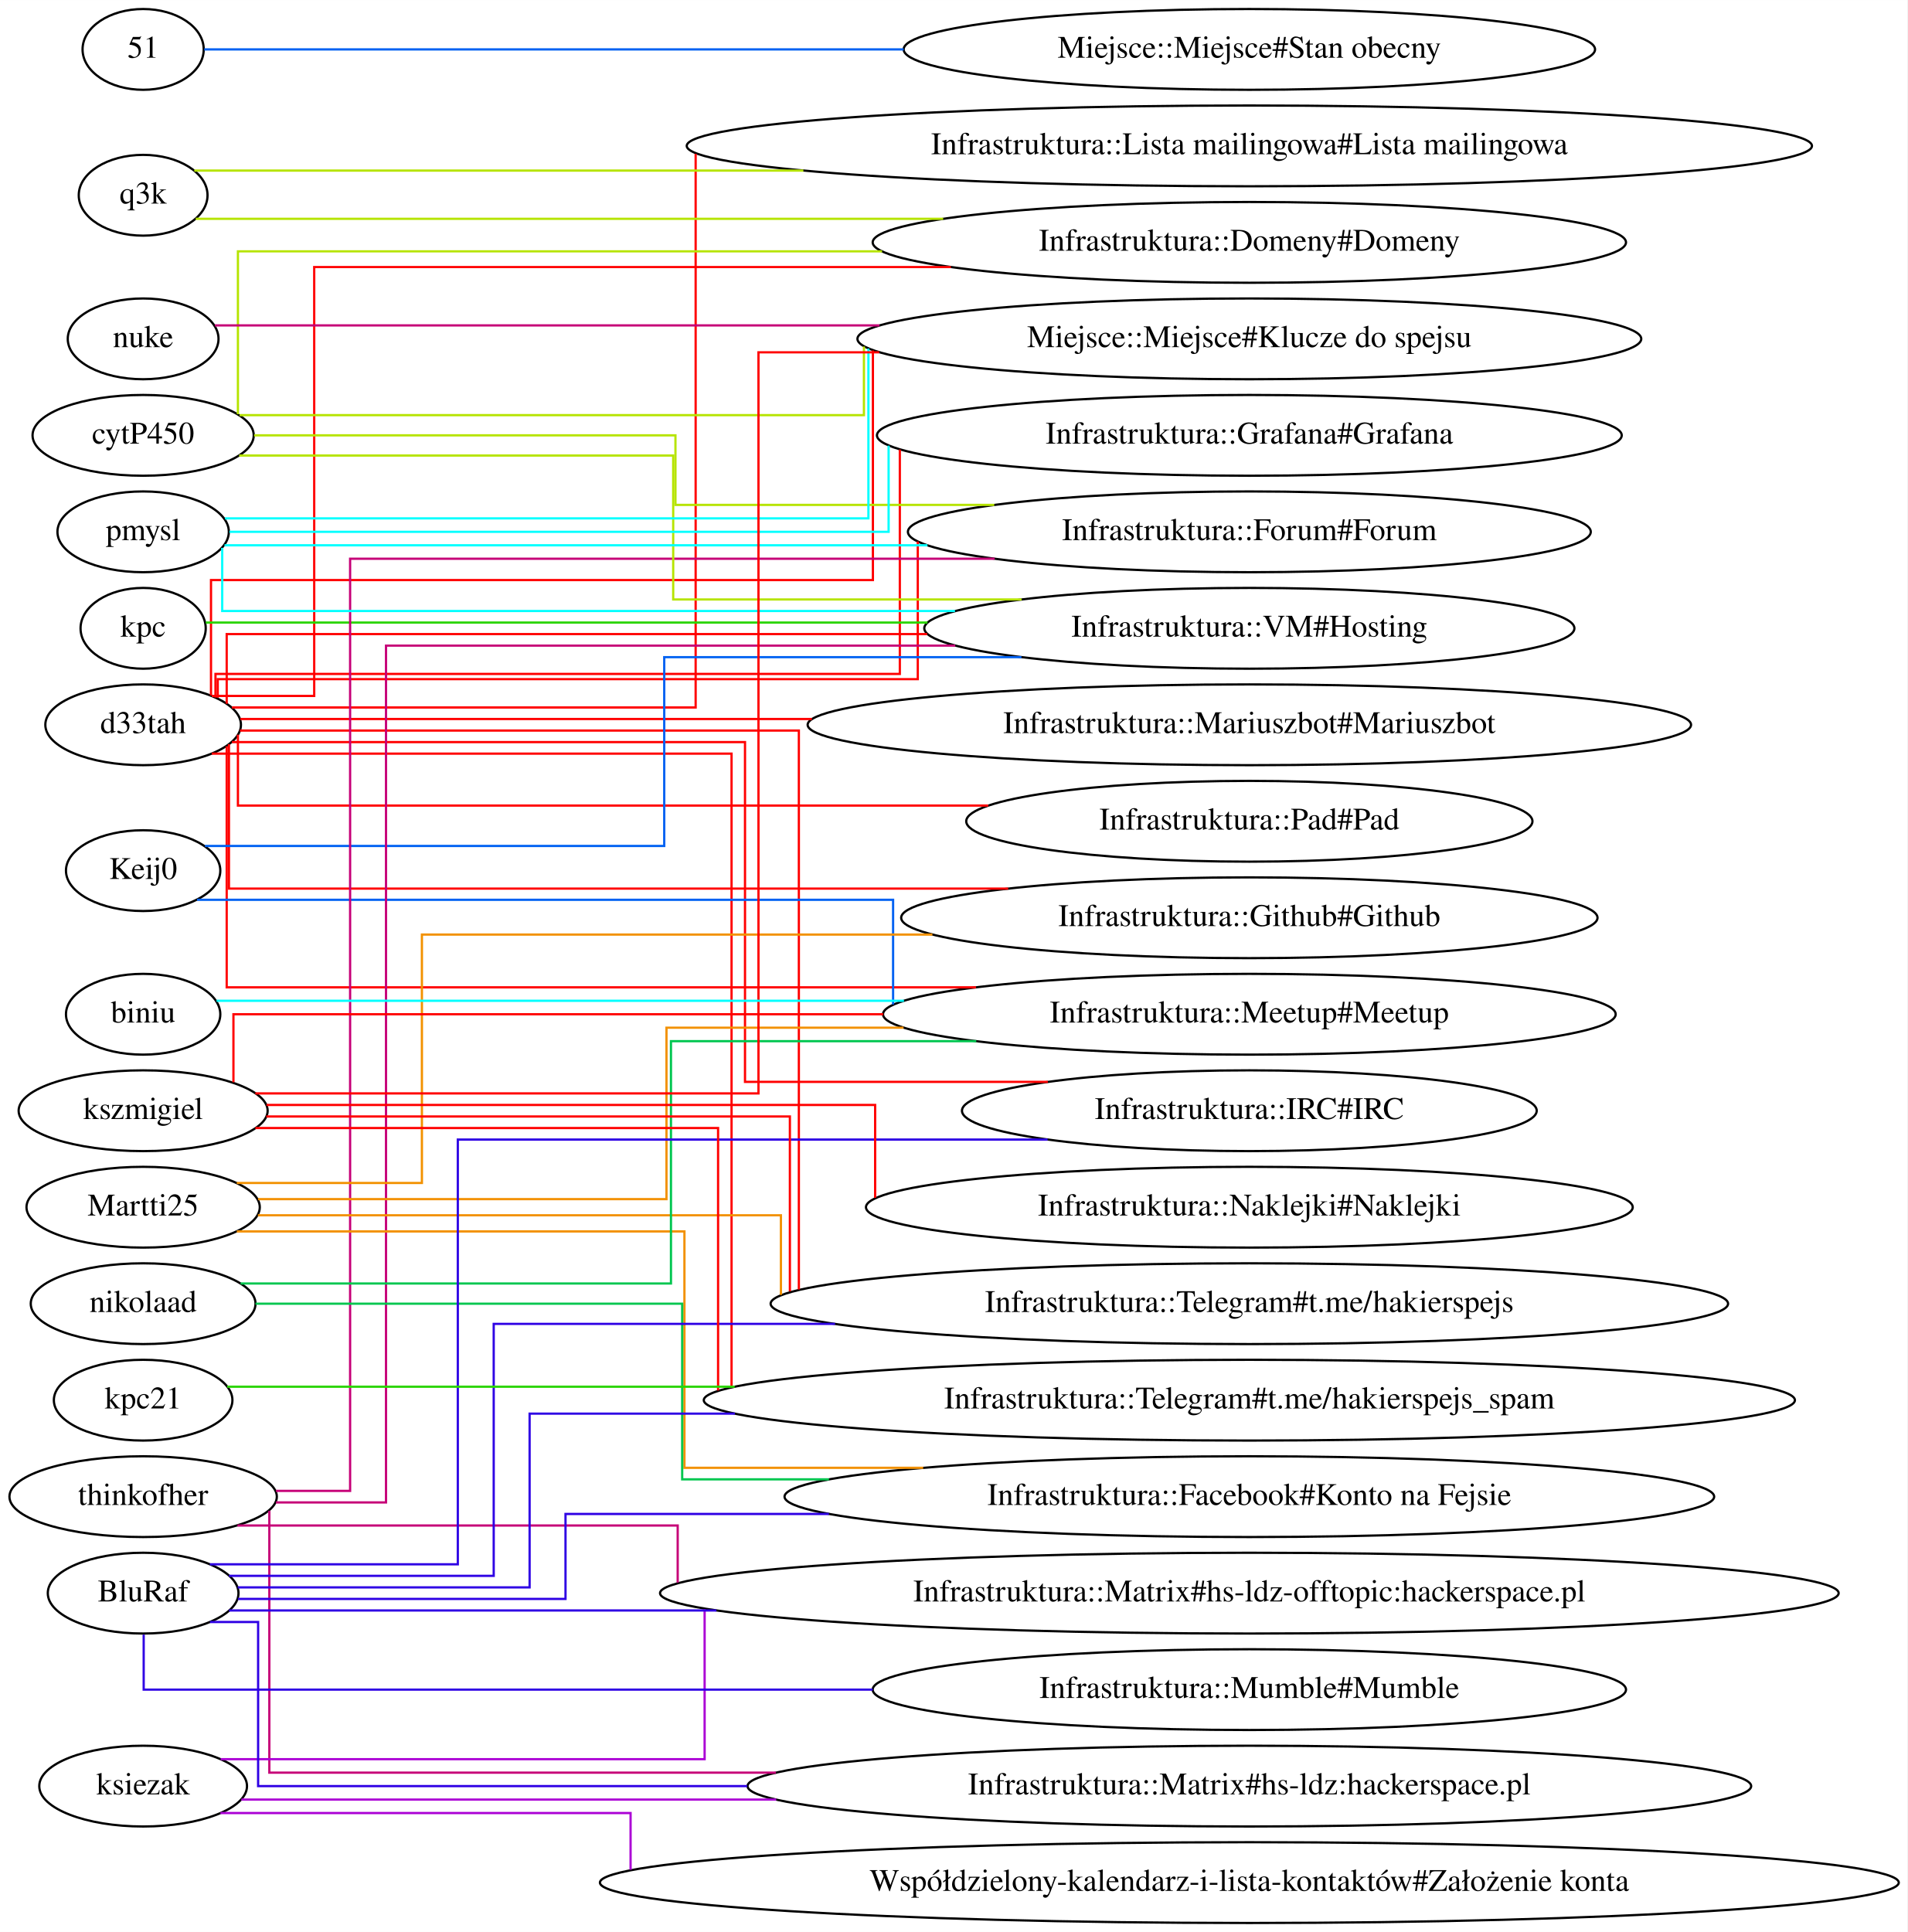
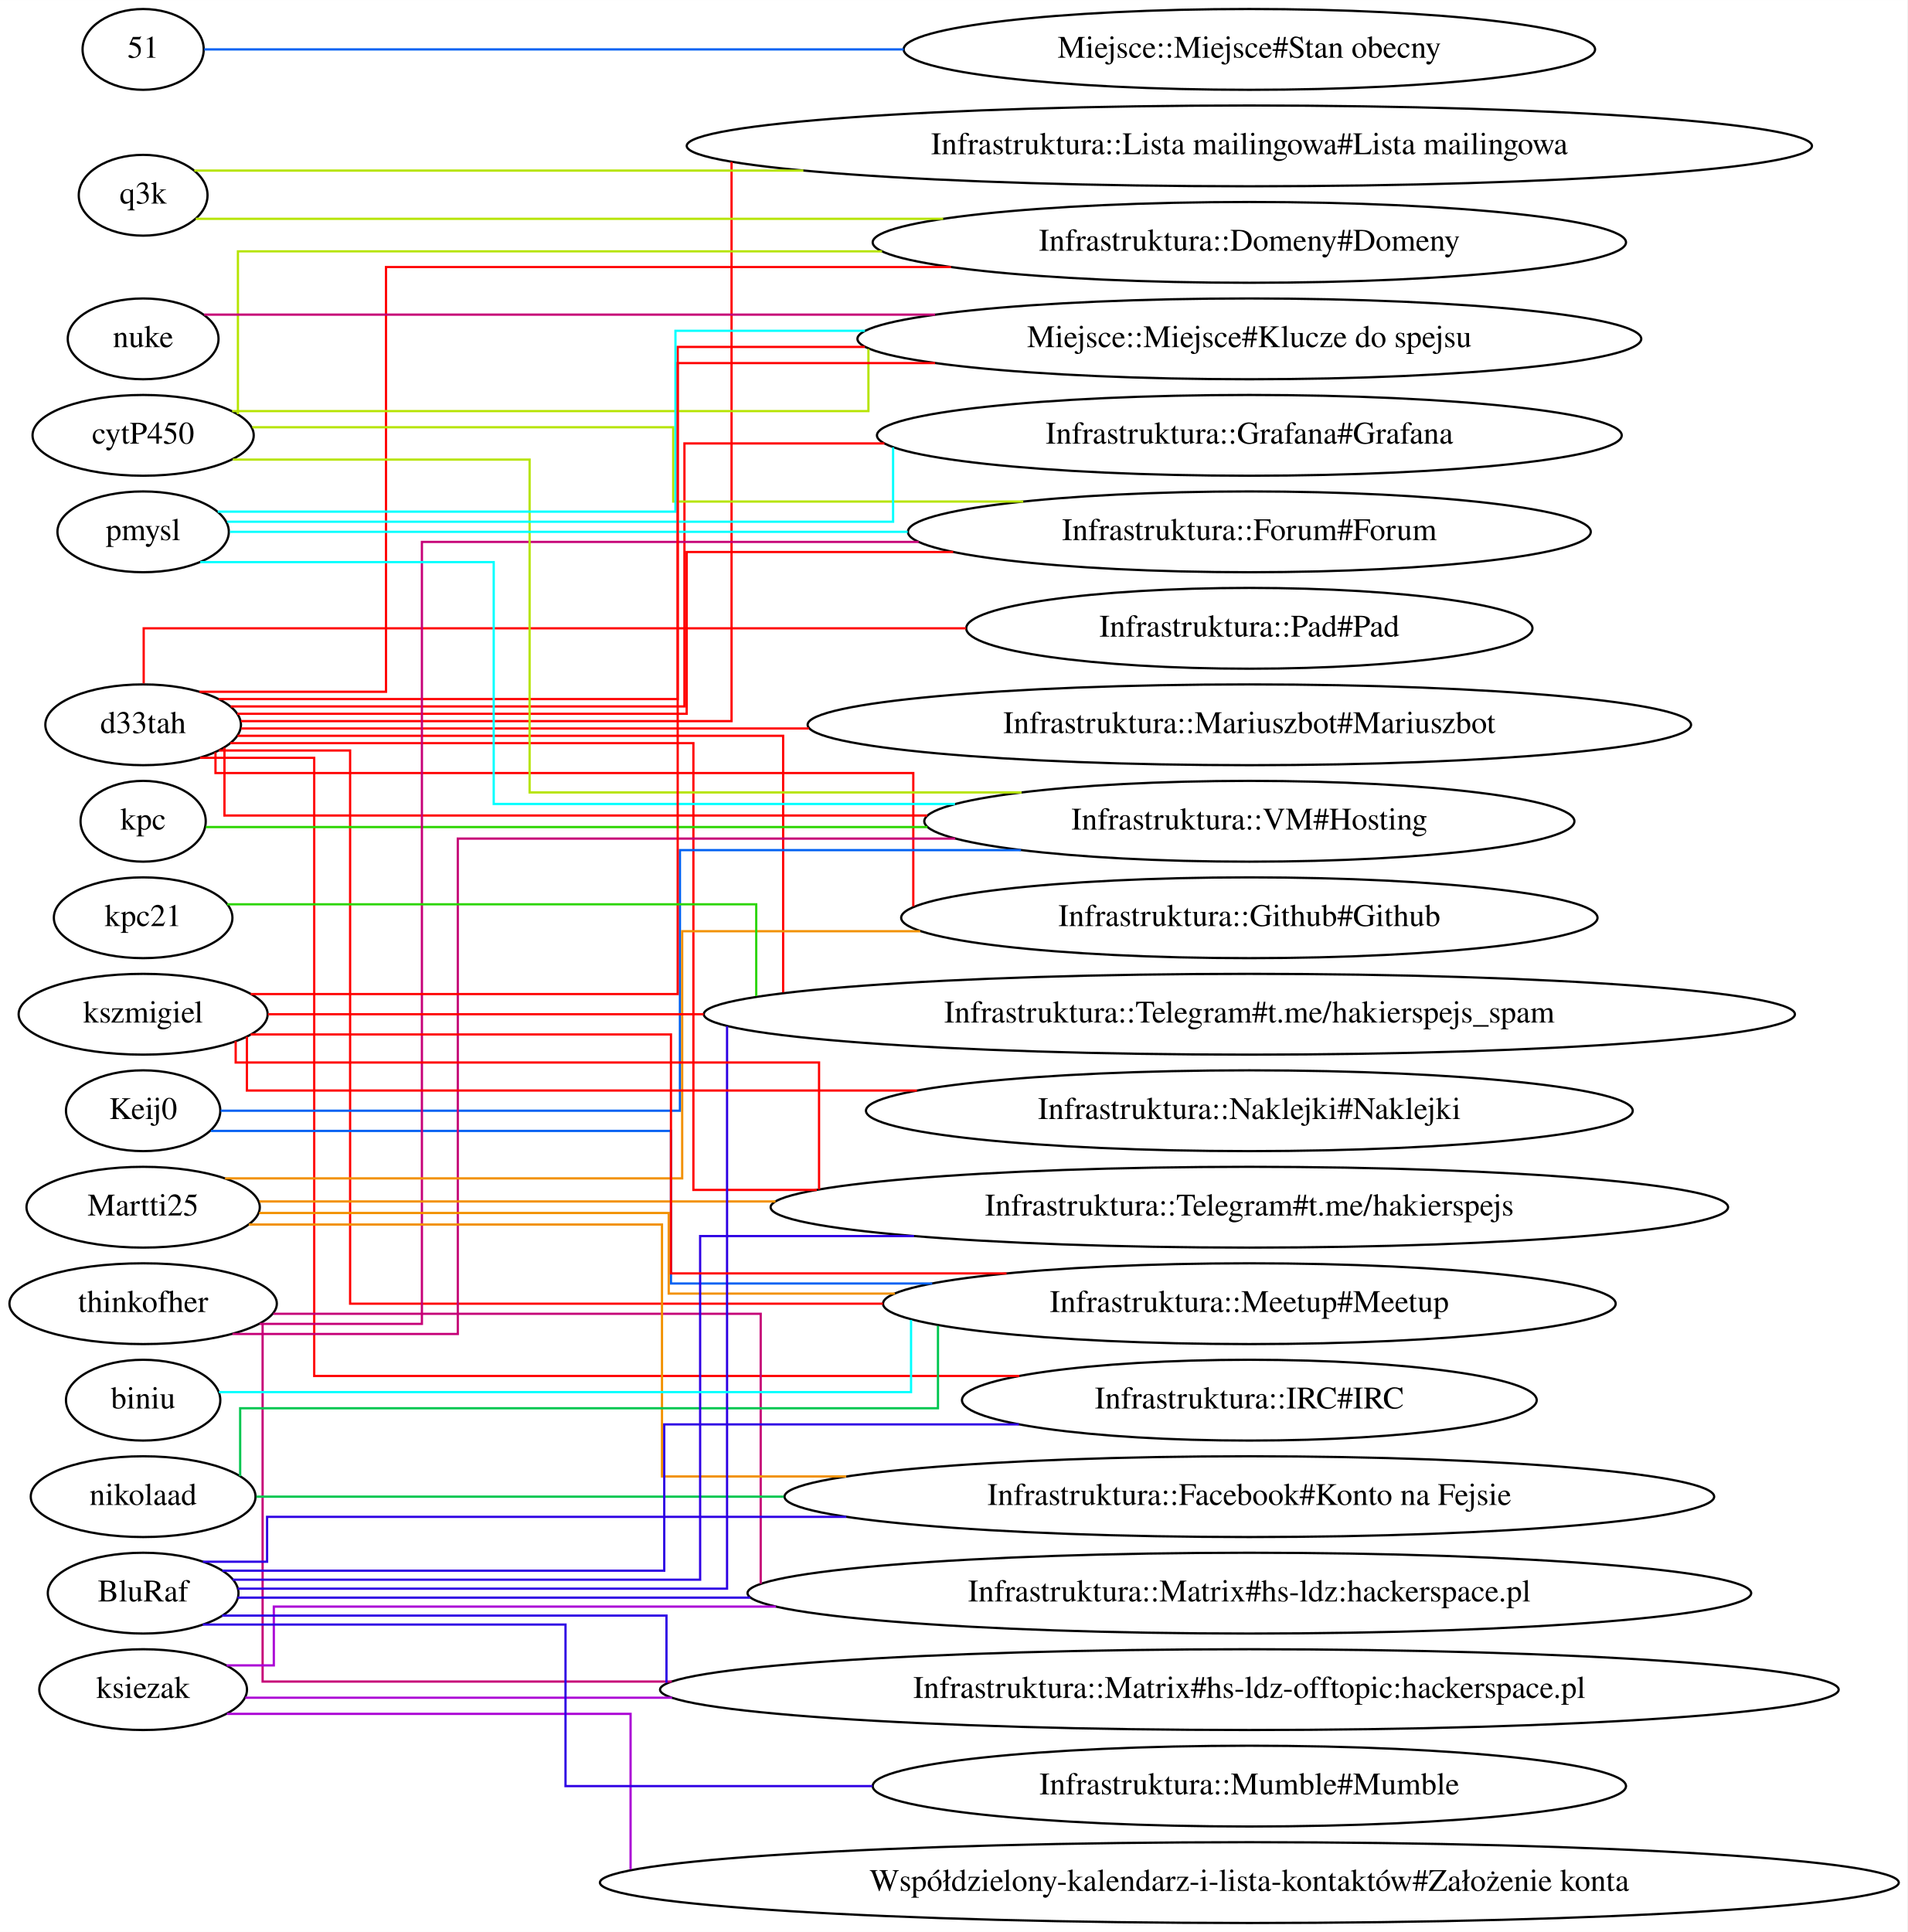
<svg xmlns="http://www.w3.org/2000/svg" width="850pt" height="861pt" viewBox="0.00 0.00 850.04 861.00">
  <g id="graph0" class="graph" transform="scale(1 1) rotate(0) translate(4 857)">
    <polygon fill="#ffffff" stroke="transparent" points="-4,4 -4,-857 846.038,-857 846.038,4 -4,4" />
    <g id="node1" class="node">
      <ellipse fill="none" stroke="#000000" cx="59.795" cy="-534" rx="43.592" ry="18" />
      <text text-anchor="middle" x="59.795" y="-530.3" font-family="Times,serif" font-size="14.00" fill="#000000">d33tah</text>
    </g>
    <g id="node2" class="node">
+       <ellipse fill="none" stroke="#000000" cx="552.814" cy="-405" rx="243.157" ry="18" />
+       <text text-anchor="middle" x="552.814" y="-401.3" font-family="Times,serif" font-size="14.00" fill="#000000">Infrastruktura::Telegram#t.me/hakierspejs_spam</text>
+     </g>
+     <g id="edge1" class="edge">
+       <path fill="none" stroke="#ff0000" d="M101.883,-529.091C181.229,-529.091 345.038,-529.091 345.038,-529.091 345.038,-529.091 345.038,-443.99 345.038,-414.737" />
+     </g>
+     <g id="node3" class="node">
+       <ellipse fill="none" stroke="#000000" cx="552.814" cy="-792" rx="250.756" ry="18" />
+       <text text-anchor="middle" x="552.814" y="-788.3" font-family="Times,serif" font-size="14.00" fill="#000000">Infrastruktura::Lista mailingowa#Lista mailingowa</text>
+     </g>
+     <g id="edge2" class="edge">
+       <path fill="none" stroke="#ff0000" d="M103.393,-535.636C177.963,-535.636 322.038,-535.636 322.038,-535.636 322.038,-535.636 322.038,-743.471 322.038,-784.876" />
+     </g>
+     <g id="node4" class="node">
+       <ellipse fill="none" stroke="#000000" cx="552.814" cy="-663" rx="165.971" ry="18" />
+       <text text-anchor="middle" x="552.814" y="-659.3" font-family="Times,serif" font-size="14.00" fill="#000000">Infrastruktura::Grafana#Grafana</text>
+     </g>
+     <g id="edge3" class="edge">
+       <path fill="none" stroke="#ff0000" d="M98.823,-542.182C167.1,-542.182 301.038,-542.182 301.038,-542.182 301.038,-542.182 301.038,-659.4 301.038,-659.4 301.038,-659.4 341.598,-659.4 390.159,-659.4" />
+     </g>
+     <g id="node5" class="node">
+       <ellipse fill="none" stroke="#000000" cx="552.814" cy="-491" rx="144.874" ry="18" />
+       <text text-anchor="middle" x="552.814" y="-487.3" font-family="Times,serif" font-size="14.00" fill="#000000">Infrastruktura::VM#Hosting</text>
+     </g>
+     <g id="edge4" class="edge">
+       <path fill="none" stroke="#ff0000" d="M96.038,-523.798C96.038,-511.822 96.038,-493.571 96.038,-493.571 96.038,-493.571 275.303,-493.571 409.227,-493.571" />
+     </g>
+     <g id="node6" class="node">
+       <ellipse fill="none" stroke="#000000" cx="552.814" cy="-749" rx="167.87" ry="18" />
+       <text text-anchor="middle" x="552.814" y="-745.3" font-family="Times,serif" font-size="14.00" fill="#000000">Infrastruktura::Domeny#Domeny</text>
+     </g>
+     <g id="edge5" class="edge">
+       <path fill="none" stroke="#ff0000" d="M84.9,-548.727C116.876,-548.727 168.038,-548.727 168.038,-548.727 168.038,-548.727 168.038,-738 168.038,-738 168.038,-738 308.639,-738 419.857,-738" />
+     </g>
+     <g id="node7" class="node">
+       <ellipse fill="none" stroke="#000000" cx="552.814" cy="-319" rx="213.362" ry="18" />
+       <text text-anchor="middle" x="552.814" y="-315.3" font-family="Times,serif" font-size="14.00" fill="#000000">Infrastruktura::Telegram#t.me/hakierspejs</text>
+     </g>
+     <g id="edge6" class="edge">
+       <path fill="none" stroke="#ff0000" d="M98.654,-525.818C167.806,-525.818 305.038,-525.818 305.038,-525.818 305.038,-525.818 305.038,-326.714 305.038,-326.714 305.038,-326.714 328.04,-326.714 360.027,-326.714" />
+     </g>
+     <g id="node8" class="node">
+       <ellipse fill="none" stroke="#000000" cx="552.814" cy="-534" rx="196.865" ry="18" />
+       <text text-anchor="middle" x="552.814" y="-530.3" font-family="Times,serif" font-size="14.00" fill="#000000">Infrastruktura::Mariuszbot#Mariuszbot</text>
+     </g>
+     <g id="edge7" class="edge">
+       <path fill="none" stroke="#ff0000" d="M103.547,-532.364C160.401,-532.364 263.423,-532.364 356.483,-532.364" />
+     </g>
+     <g id="node9" class="node">
+       <ellipse fill="none" stroke="#000000" cx="552.814" cy="-276" rx="163.271" ry="18" />
+       <text text-anchor="middle" x="552.814" y="-272.3" font-family="Times,serif" font-size="14.00" fill="#000000">Infrastruktura::Meetup#Meetup</text>
+     </g>
+     <g id="edge8" class="edge">
+       <path fill="none" stroke="#ff0000" d="M93.619,-522.545C119.945,-522.545 152.038,-522.545 152.038,-522.545 152.038,-522.545 152.038,-276 152.038,-276 152.038,-276 278.626,-276 389.514,-276" />
+     </g>
+     <g id="node10" class="node">
+       <ellipse fill="none" stroke="#000000" cx="552.814" cy="-233" rx="128.077" ry="18" />
+       <text text-anchor="middle" x="552.814" y="-229.3" font-family="Times,serif" font-size="14.00" fill="#000000">Infrastruktura::IRC#IRC</text>
+     </g>
+     <g id="edge9" class="edge">
+       <path fill="none" stroke="#ff0000" d="M85.183,-519.273C107.362,-519.273 136.038,-519.273 136.038,-519.273 136.038,-519.273 136.038,-243.8 136.038,-243.8 136.038,-243.8 326.922,-243.8 450.325,-243.8" />
+     </g>
+     <g id="node11" class="node">
      <ellipse fill="none" stroke="#000000" cx="552.814" cy="-448" rx="155.173" ry="18" />
      <text text-anchor="middle" x="552.814" y="-444.3" font-family="Times,serif" font-size="14.00" fill="#000000">Infrastruktura::Github#Github</text>
    </g>
-     <g id="edge1" class="edge">
-       <path fill="none" stroke="#ff0000" d="M98.038,-525.339C98.038,-506.002 98.038,-461 98.038,-461 98.038,-461 310.859,-461 445.326,-461" />
-     </g>
-     <g id="node3" class="node">
-       <ellipse fill="none" stroke="#000000" cx="552.814" cy="-491" rx="126.178" ry="18" />
-       <text text-anchor="middle" x="552.814" y="-487.3" font-family="Times,serif" font-size="14.00" fill="#000000">Infrastruktura::Pad#Pad</text>
-     </g>
-     <g id="edge2" class="edge">
-       <path fill="none" stroke="#ff0000" d="M102.038,-529.586C102.038,-519.973 102.038,-498 102.038,-498 102.038,-498 302.872,-498 436.435,-498" />
-     </g>
-     <g id="node4" class="node">
-       <ellipse fill="none" stroke="#000000" cx="552.814" cy="-577" rx="144.874" ry="18" />
-       <text text-anchor="middle" x="552.814" y="-573.3" font-family="Times,serif" font-size="14.00" fill="#000000">Infrastruktura::VM#Hosting</text>
-     </g>
-     <g id="edge3" class="edge">
-       <path fill="none" stroke="#ff0000" d="M97.038,-543.377C97.038,-555.32 97.038,-574.429 97.038,-574.429 97.038,-574.429 275.632,-574.429 409.229,-574.429" />
-     </g>
-     <g id="node5" class="node">
+     <g id="edge10" class="edge">
+       <path fill="none" stroke="#ff0000" d="M92.038,-521.743C92.038,-516.914 92.038,-512.5 92.038,-512.5 92.038,-512.5 403.038,-512.5 403.038,-512.5 403.038,-512.5 403.038,-468.267 403.038,-453.061" />
+     </g>
+     <g id="node12" class="node">
      <ellipse fill="none" stroke="#000000" cx="552.814" cy="-620" rx="152.173" ry="18" />
      <text text-anchor="middle" x="552.814" y="-616.3" font-family="Times,serif" font-size="14.00" fill="#000000">Infrastruktura::Forum#Forum</text>
    </g>
-     <g id="edge4" class="edge">
-       <path fill="none" stroke="#ff0000" d="M93.038,-546.063C93.038,-550.441 93.038,-554.333 93.038,-554.333 93.038,-554.333 405.038,-554.333 405.038,-554.333 405.038,-554.333 405.038,-601.082 405.038,-615.691" />
-     </g>
-     <g id="node6" class="node">
-       <ellipse fill="none" stroke="#000000" cx="552.814" cy="-792" rx="250.756" ry="18" />
-       <text text-anchor="middle" x="552.814" y="-788.3" font-family="Times,serif" font-size="14.00" fill="#000000">Infrastruktura::Lista mailingowa#Lista mailingowa</text>
-     </g>
-     <g id="edge5" class="edge">
-       <path fill="none" stroke="#ff0000" d="M99.358,-541.714C168.965,-541.714 306.038,-541.714 306.038,-541.714 306.038,-541.714 306.038,-758.041 306.038,-788.462" />
-     </g>
-     <g id="node7" class="node">
-       <ellipse fill="none" stroke="#000000" cx="552.814" cy="-405" rx="163.271" ry="18" />
-       <text text-anchor="middle" x="552.814" y="-401.3" font-family="Times,serif" font-size="14.00" fill="#000000">Infrastruktura::Meetup#Meetup</text>
-     </g>
-     <g id="edge6" class="edge">
-       <path fill="none" stroke="#ff0000" d="M97.038,-524.425C97.038,-496.482 97.038,-417 97.038,-417 97.038,-417 295.962,-417 430.974,-417" />
-     </g>
-     <g id="node8" class="node">
-       <ellipse fill="none" stroke="#000000" cx="552.814" cy="-749" rx="167.87" ry="18" />
-       <text text-anchor="middle" x="552.814" y="-745.3" font-family="Times,serif" font-size="14.00" fill="#000000">Infrastruktura::Domeny#Domeny</text>
-     </g>
-     <g id="edge7" class="edge">
-       <path fill="none" stroke="#ff0000" d="M90.367,-546.857C111.578,-546.857 136.038,-546.857 136.038,-546.857 136.038,-546.857 136.038,-738 136.038,-738 136.038,-738 297.825,-738 419.797,-738" />
-     </g>
-     <g id="node9" class="node">
-       <ellipse fill="none" stroke="#000000" cx="552.814" cy="-663" rx="165.971" ry="18" />
-       <text text-anchor="middle" x="552.814" y="-659.3" font-family="Times,serif" font-size="14.00" fill="#000000">Infrastruktura::Grafana#Grafana</text>
-     </g>
-     <g id="edge8" class="edge">
-       <path fill="none" stroke="#ff0000" d="M92.038,-546.13C92.038,-551.519 92.038,-556.667 92.038,-556.667 92.038,-556.667 397.038,-556.667 397.038,-556.667 397.038,-556.667 397.038,-633.775 397.038,-656.667" />
-     </g>
-     <g id="node10" class="node">
-       <ellipse fill="none" stroke="#000000" cx="552.814" cy="-534" rx="196.865" ry="18" />
-       <text text-anchor="middle" x="552.814" y="-530.3" font-family="Times,serif" font-size="14.00" fill="#000000">Infrastruktura::Mariuszbot#Mariuszbot</text>
-     </g>
-     <g id="edge9" class="edge">
-       <path fill="none" stroke="#ff0000" d="M103.115,-536.571C160.154,-536.571 264.195,-536.571 357.846,-536.571" />
-     </g>
-     <g id="node11" class="node">
-       <ellipse fill="none" stroke="#000000" cx="552.814" cy="-233" rx="243.157" ry="18" />
-       <text text-anchor="middle" x="552.814" y="-229.3" font-family="Times,serif" font-size="14.00" fill="#000000">Infrastruktura::Telegram#t.me/hakierspejs_spam</text>
-     </g>
-     <g id="edge10" class="edge">
-       <path fill="none" stroke="#ff0000" d="M90.391,-521.143C159.567,-521.143 322.038,-521.143 322.038,-521.143 322.038,-521.143 322.038,-279.367 322.038,-238.756" />
-     </g>
-     <g id="node12" class="node">
-       <ellipse fill="none" stroke="#000000" cx="552.814" cy="-362" rx="128.077" ry="18" />
-       <text text-anchor="middle" x="552.814" y="-358.3" font-family="Times,serif" font-size="14.00" fill="#000000">Infrastruktura::IRC#IRC</text>
-     </g>
    <g id="edge11" class="edge">
-       <path fill="none" stroke="#ff0000" d="M99.375,-526.286C173.991,-526.286 328.038,-526.286 328.038,-526.286 328.038,-526.286 328.038,-374.857 328.038,-374.857 328.038,-374.857 400.399,-374.857 463.007,-374.857" />
+       <path fill="none" stroke="#ff0000" d="M101.714,-538.909C171.047,-538.909 302.038,-538.909 302.038,-538.909 302.038,-538.909 302.038,-611 302.038,-611 302.038,-611 360.401,-611 420.816,-611" />
    </g>
    <g id="node13" class="node">
+       <ellipse fill="none" stroke="#000000" cx="552.814" cy="-577" rx="126.178" ry="18" />
+       <text text-anchor="middle" x="552.814" y="-573.3" font-family="Times,serif" font-size="14.00" fill="#000000">Infrastruktura::Pad#Pad</text>
+     </g>
+     <g id="edge12" class="edge">
+       <path fill="none" stroke="#ff0000" d="M60.038,-552.485C60.038,-564.14 60.038,-577 60.038,-577 60.038,-577 280.549,-577 426.552,-577" />
+     </g>
+     <g id="node14" class="node">
      <ellipse fill="none" stroke="#000000" cx="552.814" cy="-706" rx="174.669" ry="18" />
      <text text-anchor="middle" x="552.814" y="-702.3" font-family="Times,serif" font-size="14.00" fill="#000000">Miejsce::Miejsce#Klucze do spejsu</text>
    </g>
-     <g id="edge12" class="edge">
-       <path fill="none" stroke="#ff0000" d="M90.038,-547.053C90.038,-565.9 90.038,-598.5 90.038,-598.5 90.038,-598.5 385.038,-598.5 385.038,-598.5 385.038,-598.5 385.038,-679.341 385.038,-700.815" />
-     </g>
-     <g id="node14" class="node">
-       <ellipse fill="none" stroke="#000000" cx="552.814" cy="-276" rx="213.362" ry="18" />
-       <text text-anchor="middle" x="552.814" y="-272.3" font-family="Times,serif" font-size="14.00" fill="#000000">Infrastruktura::Telegram#t.me/hakierspejs</text>
-     </g>
    <g id="edge13" class="edge">
-       <path fill="none" stroke="#ff0000" d="M102.916,-531.429C184.209,-531.429 352.038,-531.429 352.038,-531.429 352.038,-531.429 352.038,-321.648 352.038,-282.314" />
+       <path fill="none" stroke="#ff0000" d="M93.424,-545.455C159.096,-545.455 298.038,-545.455 298.038,-545.455 298.038,-545.455 298.038,-702.4 298.038,-702.4 298.038,-702.4 335.374,-702.4 381.461,-702.4" />
    </g>
    <g id="node15" class="node">
-       <ellipse fill="none" stroke="#000000" cx="59.795" cy="-577" rx="27.895" ry="18" />
-       <text text-anchor="middle" x="59.795" y="-573.3" font-family="Times,serif" font-size="14.00" fill="#000000">kpc</text>
+       <ellipse fill="none" stroke="#000000" cx="59.795" cy="-491" rx="27.895" ry="18" />
+       <text text-anchor="middle" x="59.795" y="-487.3" font-family="Times,serif" font-size="14.00" fill="#000000">kpc</text>
    </g>
    <g id="edge14" class="edge">
-       <path fill="none" stroke="#2bd500" d="M87.714,-579.571C148.519,-579.571 296.511,-579.571 409.361,-579.571" />
+       <path fill="none" stroke="#2bd500" d="M87.714,-488.429C148.519,-488.429 296.511,-488.429 409.361,-488.429" />
    </g>
    <g id="node16" class="node">
-       <ellipse fill="none" stroke="#000000" cx="59.795" cy="-469" rx="34.394" ry="18" />
-       <text text-anchor="middle" x="59.795" y="-465.3" font-family="Times,serif" font-size="14.00" fill="#000000">Keij0</text>
+       <ellipse fill="none" stroke="#000000" cx="59.795" cy="-362" rx="34.394" ry="18" />
+       <text text-anchor="middle" x="59.795" y="-358.3" font-family="Times,serif" font-size="14.00" fill="#000000">Keij0</text>
    </g>
    <g id="edge16" class="edge">
-       <path fill="none" stroke="#0061f2" d="M87.348,-480C148.867,-480 292.038,-480 292.038,-480 292.038,-480 292.038,-564.143 292.038,-564.143 292.038,-564.143 378.023,-564.143 451.244,-564.143" />
+       <path fill="none" stroke="#0061f2" d="M94.327,-362C160.581,-362 299.038,-362 299.038,-362 299.038,-362 299.038,-478.143 299.038,-478.143 299.038,-478.143 380.453,-478.143 451.056,-478.143" />
    </g>
    <g id="edge15" class="edge">
-       <path fill="none" stroke="#0061f2" d="M83.833,-456C160.472,-456 394.038,-456 394.038,-456 394.038,-456 394.038,-421.682 394.038,-409.348" />
+       <path fill="none" stroke="#0061f2" d="M90.067,-353C153.602,-353 295.038,-353 295.038,-353 295.038,-353 295.038,-285 295.038,-285 295.038,-285 351.442,-285 411.482,-285" />
    </g>
    <g id="node17" class="node">
-       <ellipse fill="none" stroke="#000000" cx="59.795" cy="-190" rx="59.59" ry="18" />
-       <text text-anchor="middle" x="59.795" y="-186.3" font-family="Times,serif" font-size="14.00" fill="#000000">thinkofher</text>
+       <ellipse fill="none" stroke="#000000" cx="59.795" cy="-276" rx="59.59" ry="18" />
+       <text text-anchor="middle" x="59.795" y="-272.3" font-family="Times,serif" font-size="14.00" fill="#000000">thinkofher</text>
+     </g>
+     <g id="edge20" class="edge">
+       <path fill="none" stroke="#c60077" d="M99.608,-262.5C141.07,-262.5 200.038,-262.5 200.038,-262.5 200.038,-262.5 200.038,-483.286 200.038,-483.286 200.038,-483.286 321.356,-483.286 421.704,-483.286" />
    </g>
    <g id="edge18" class="edge">
-       <path fill="none" stroke="#c60077" d="M118.984,-187.429C144.254,-187.429 168.038,-187.429 168.038,-187.429 168.038,-187.429 168.038,-569.286 168.038,-569.286 168.038,-569.286 310.234,-569.286 421.741,-569.286" />
+       <path fill="none" stroke="#c60077" d="M111.765,-267C145.811,-267 184.038,-267 184.038,-267 184.038,-267 184.038,-615.5 184.038,-615.5 184.038,-615.5 302.755,-615.5 405.474,-615.5" />
+     </g>
+     <g id="node18" class="node">
+       <ellipse fill="none" stroke="#000000" cx="552.814" cy="-104" rx="262.653" ry="18" />
+       <text text-anchor="middle" x="552.814" y="-100.3" font-family="Times,serif" font-size="14.00" fill="#000000">Infrastruktura::Matrix#hs-ldz-offtopic:hackerspace.pl</text>
+     </g>
+     <g id="edge17" class="edge">
+       <path fill="none" stroke="#c60077" d="M113.038,-267.418C113.038,-233.101 113.038,-107.6 113.038,-107.6 113.038,-107.6 199.293,-107.6 295.404,-107.6" />
+     </g>
+     <g id="node19" class="node">
+       <ellipse fill="none" stroke="#000000" cx="552.814" cy="-147" rx="223.66" ry="18" />
+       <text text-anchor="middle" x="552.814" y="-143.3" font-family="Times,serif" font-size="14.00" fill="#000000">Infrastruktura::Matrix#hs-ldz:hackerspace.pl</text>
    </g>
    <g id="edge19" class="edge">
-       <path fill="none" stroke="#c60077" d="M118.997,-192.571C136.96,-192.571 152.038,-192.571 152.038,-192.571 152.038,-192.571 152.038,-608 152.038,-608 152.038,-608 320.807,-608 439.307,-608" />
-     </g>
-     <g id="node18" class="node">
-       <ellipse fill="none" stroke="#000000" cx="552.814" cy="-61" rx="223.66" ry="18" />
-       <text text-anchor="middle" x="552.814" y="-57.3" font-family="Times,serif" font-size="14.00" fill="#000000">Infrastruktura::Matrix#hs-ldz:hackerspace.pl</text>
-     </g>
-     <g id="edge17" class="edge">
-       <path fill="none" stroke="#c60077" d="M116.038,-183.731C116.038,-158.666 116.038,-67 116.038,-67 116.038,-67 230.192,-67 341.783,-67" />
-     </g>
-     <g id="node19" class="node">
-       <ellipse fill="none" stroke="#000000" cx="552.814" cy="-147" rx="262.653" ry="18" />
-       <text text-anchor="middle" x="552.814" y="-143.3" font-family="Times,serif" font-size="14.00" fill="#000000">Infrastruktura::Matrix#hs-ldz-offtopic:hackerspace.pl</text>
-     </g>
-     <g id="edge20" class="edge">
-       <path fill="none" stroke="#c60077" d="M101.839,-177.143C170.234,-177.143 298.038,-177.143 298.038,-177.143 298.038,-177.143 298.038,-160.188 298.038,-151.71" />
+       <path fill="none" stroke="#c60077" d="M117.83,-271.5C198.584,-271.5 335.038,-271.5 335.038,-271.5 335.038,-271.5 335.038,-172.745 335.038,-151.142" />
    </g>
    <g id="node20" class="node">
      <ellipse fill="none" stroke="#000000" cx="59.795" cy="-663" rx="49.291" ry="18" />
      <text text-anchor="middle" x="59.795" y="-659.3" font-family="Times,serif" font-size="14.00" fill="#000000">cytP450</text>
    </g>
-     <g id="edge23" class="edge">
-       <path fill="none" stroke="#b6e400" d="M102.577,-654C170.655,-654 296.038,-654 296.038,-654 296.038,-654 296.038,-589.857 296.038,-589.857 296.038,-589.857 379.556,-589.857 451.329,-589.857" />
-     </g>
    <g id="edge24" class="edge">
-       <path fill="none" stroke="#b6e400" d="M109.24,-663C178.769,-663 297.038,-663 297.038,-663 297.038,-663 297.038,-632 297.038,-632 297.038,-632 370.826,-632 439.137,-632" />
+       <path fill="none" stroke="#b6e400" d="M99.744,-652.2C150.626,-652.2 232.038,-652.2 232.038,-652.2 232.038,-652.2 232.038,-503.857 232.038,-503.857 232.038,-503.857 357.341,-503.857 451.318,-503.857" />
    </g>
    <g id="edge22" class="edge">
      <path fill="none" stroke="#b6e400" d="M102.038,-672.406C102.038,-693.945 102.038,-745 102.038,-745 102.038,-745 260.171,-745 389.117,-745" />
    </g>
+     <g id="edge23" class="edge">
+       <path fill="none" stroke="#b6e400" d="M108.458,-666.6C177.615,-666.6 296.038,-666.6 296.038,-666.6 296.038,-666.6 296.038,-633.5 296.038,-633.5 296.038,-633.5 380.129,-633.5 452.066,-633.5" />
+     </g>
    <g id="edge21" class="edge">
-       <path fill="none" stroke="#b6e400" d="M102.786,-672C190.322,-672 381.038,-672 381.038,-672 381.038,-672 381.038,-694.016 381.038,-702.616" />
+       <path fill="none" stroke="#b6e400" d="M99.431,-673.8C185.746,-673.8 383.038,-673.8 383.038,-673.8 383.038,-673.8 383.038,-692.675 383.038,-701.523" />
    </g>
    <g id="node21" class="node">
      <ellipse fill="none" stroke="#000000" cx="59.795" cy="-620" rx="38.194" ry="18" />
      <text text-anchor="middle" x="59.795" y="-616.3" font-family="Times,serif" font-size="14.00" fill="#000000">pmysl</text>
    </g>
+     <g id="edge27" class="edge">
+       <path fill="none" stroke="#00ffff" d="M97.164,-624.5C184.383,-624.5 394.038,-624.5 394.038,-624.5 394.038,-624.5 394.038,-647.068 394.038,-657.647" />
+     </g>
+     <g id="edge28" class="edge">
+       <path fill="none" stroke="#00ffff" d="M85.246,-606.5C129.519,-606.5 216.038,-606.5 216.038,-606.5 216.038,-606.5 216.038,-498.714 216.038,-498.714 216.038,-498.714 327.082,-498.714 421.643,-498.714" />
+     </g>
    <g id="edge26" class="edge">
-       <path fill="none" stroke="#00ffff" d="M95.038,-612.859C95.038,-602.549 95.038,-584.714 95.038,-584.714 95.038,-584.714 286.362,-584.714 421.634,-584.714" />
-     </g>
-     <g id="edge27" class="edge">
-       <path fill="none" stroke="#00ffff" d="M96.048,-614C161.204,-614 301.372,-614 409.361,-614" />
-     </g>
-     <g id="edge28" class="edge">
-       <path fill="none" stroke="#00ffff" d="M98.232,-620C185.689,-620 392.038,-620 392.038,-620 392.038,-620 392.038,-647.305 392.038,-658.398" />
+       <path fill="none" stroke="#00ffff" d="M98.481,-620C162.836,-620 295.219,-620 400.564,-620" />
    </g>
    <g id="edge25" class="edge">
-       <path fill="none" stroke="#00ffff" d="M96.246,-626C180.783,-626 383.038,-626 383.038,-626 383.038,-626 383.038,-685.082 383.038,-701.699" />
+       <path fill="none" stroke="#00ffff" d="M93.032,-629C158.325,-629 297.038,-629 297.038,-629 297.038,-629 297.038,-709.6 297.038,-709.6 297.038,-709.6 334.904,-709.6 381.497,-709.6" />
    </g>
    <g id="node22" class="node">
-       <ellipse fill="none" stroke="#000000" cx="59.795" cy="-61" rx="46.292" ry="18" />
-       <text text-anchor="middle" x="59.795" y="-57.3" font-family="Times,serif" font-size="14.00" fill="#000000">ksiezak</text>
+       <ellipse fill="none" stroke="#000000" cx="59.795" cy="-104" rx="46.292" ry="18" />
+       <text text-anchor="middle" x="59.795" y="-100.3" font-family="Times,serif" font-size="14.00" fill="#000000">ksiezak</text>
    </g>
    <g id="edge29" class="edge">
-       <path fill="none" stroke="#ab00d5" d="M103.547,-55C157.455,-55 252.872,-55 341.946,-55" />
-     </g>
-     <g id="edge31" class="edge">
-       <path fill="none" stroke="#ab00d5" d="M94.327,-73C162.976,-73 310.038,-73 310.038,-73 310.038,-73 310.038,-121.383 310.038,-139.905" />
+       <path fill="none" stroke="#ab00d5" d="M105.293,-100.4C150.049,-100.4 222.159,-100.4 295.542,-100.4" />
+     </g>
+     <g id="edge30" class="edge">
+       <path fill="none" stroke="#ab00d5" d="M97.011,-114.8C108.426,-114.8 118.038,-114.8 118.038,-114.8 118.038,-114.8 118.038,-141 118.038,-141 118.038,-141 231.019,-141 341.794,-141" />
    </g>
    <g id="node23" class="node">
      <ellipse fill="none" stroke="#000000" cx="552.814" cy="-18" rx="289.449" ry="18" />
      <text text-anchor="middle" x="552.814" y="-14.3" font-family="Times,serif" font-size="14.00" fill="#000000">Współdzielony-kalendarz-i-lista-kontaktów#Założenie konta</text>
    </g>
-     <g id="edge30" class="edge">
-       <path fill="none" stroke="#ab00d5" d="M94.218,-49C155.474,-49 277.038,-49 277.038,-49 277.038,-49 277.038,-32.635 277.038,-23.686" />
+     <g id="edge31" class="edge">
+       <path fill="none" stroke="#ab00d5" d="M97.14,-93.2C159.253,-93.2 277.038,-93.2 277.038,-93.2 277.038,-93.2 277.038,-41.629 277.038,-23.901" />
    </g>
    <g id="node24" class="node">
      <ellipse fill="none" stroke="#000000" cx="59.795" cy="-319" rx="51.991" ry="18" />
      <text text-anchor="middle" x="59.795" y="-315.3" font-family="Times,serif" font-size="14.00" fill="#000000">Martti25</text>
    </g>
    <g id="edge35" class="edge">
-       <path fill="none" stroke="#f29100" d="M101.512,-329.8C137.606,-329.8 184.038,-329.8 184.038,-329.8 184.038,-329.8 184.038,-440.5 184.038,-440.5 184.038,-440.5 307.502,-440.5 411.554,-440.5" />
+       <path fill="none" stroke="#f29100" d="M111.624,-321.571C166.571,-321.571 256.947,-321.571 341.64,-321.571" />
    </g>
    <g id="edge32" class="edge">
-       <path fill="none" stroke="#f29100" d="M110.981,-322.6C179.64,-322.6 293.038,-322.6 293.038,-322.6 293.038,-322.6 293.038,-399 293.038,-399 293.038,-399 342.761,-399 398.699,-399" />
+       <path fill="none" stroke="#f29100" d="M111.49,-316.429C180.473,-316.429 294.038,-316.429 294.038,-316.429 294.038,-316.429 294.038,-280.5 294.038,-280.5 294.038,-280.5 340.951,-280.5 394.829,-280.5" />
    </g>
    <g id="edge34" class="edge">
-       <path fill="none" stroke="#f29100" d="M110.94,-315.4C192.775,-315.4 344.038,-315.4 344.038,-315.4 344.038,-315.4 344.038,-289.888 344.038,-279.922" />
+       <path fill="none" stroke="#f29100" d="M96.282,-331.857C163.49,-331.857 300.038,-331.857 300.038,-331.857 300.038,-331.857 300.038,-442 300.038,-442 300.038,-442 350.384,-442 406.139,-442" />
    </g>
    <g id="node25" class="node">
      <ellipse fill="none" stroke="#000000" cx="552.814" cy="-190" rx="207.163" ry="18" />
      <text text-anchor="middle" x="552.814" y="-186.3" font-family="Times,serif" font-size="14.00" fill="#000000">Infrastruktura::Facebook#Konto na Fejsie</text>
    </g>
    <g id="edge33" class="edge">
-       <path fill="none" stroke="#f29100" d="M101.541,-308.2C170.588,-308.2 301.038,-308.2 301.038,-308.2 301.038,-308.2 301.038,-202.857 301.038,-202.857 301.038,-202.857 351.625,-202.857 407.449,-202.857" />
+       <path fill="none" stroke="#f29100" d="M106.869,-311.286C174.481,-311.286 291.038,-311.286 291.038,-311.286 291.038,-311.286 291.038,-199 291.038,-199 291.038,-199 327.468,-199 373.147,-199" />
    </g>
    <g id="node26" class="node">
-       <ellipse fill="none" stroke="#000000" cx="59.795" cy="-276" rx="50.091" ry="18" />
-       <text text-anchor="middle" x="59.795" y="-272.3" font-family="Times,serif" font-size="14.00" fill="#000000">nikolaad</text>
+       <ellipse fill="none" stroke="#000000" cx="59.795" cy="-190" rx="50.091" ry="18" />
+       <text text-anchor="middle" x="59.795" y="-186.3" font-family="Times,serif" font-size="14.00" fill="#000000">nikolaad</text>
    </g>
    <g id="edge36" class="edge">
-       <path fill="none" stroke="#00c64f" d="M103.216,-285C171.188,-285 295.038,-285 295.038,-285 295.038,-285 295.038,-393 295.038,-393 295.038,-393 364.354,-393 431.097,-393" />
+       <path fill="none" stroke="#00c64f" d="M103.038,-199.138C103.038,-210.777 103.038,-229.4 103.038,-229.4 103.038,-229.4 414.038,-229.4 414.038,-229.4 414.038,-229.4 414.038,-252.438 414.038,-266.117" />
    </g>
    <g id="edge37" class="edge">
-       <path fill="none" stroke="#00c64f" d="M109.865,-276C180.274,-276 300.038,-276 300.038,-276 300.038,-276 300.038,-197.714 300.038,-197.714 300.038,-197.714 328.069,-197.714 365.463,-197.714" />
+       <path fill="none" stroke="#00c64f" d="M110.24,-190C165.827,-190 258.845,-190 345.298,-190" />
    </g>
    <g id="node27" class="node">
      <ellipse fill="none" stroke="#000000" cx="59.795" cy="-147" rx="42.494" ry="18" />
      <text text-anchor="middle" x="59.795" y="-143.3" font-family="Times,serif" font-size="14.00" fill="#000000">BluRaf</text>
    </g>
+     <g id="edge38" class="edge">
+       <path fill="none" stroke="#2e00e4" d="M101.897,-149C175.551,-149 320.038,-149 320.038,-149 320.038,-149 320.038,-362.891 320.038,-399.653" />
+     </g>
    <g id="edge41" class="edge">
-       <path fill="none" stroke="#2e00e4" d="M101.93,-149.571C152.923,-149.571 232.038,-149.571 232.038,-149.571 232.038,-149.571 232.038,-227 232.038,-227 232.038,-227 271.905,-227 323.53,-227" />
+       <path fill="none" stroke="#2e00e4" d="M99.679,-153C169.852,-153 308.038,-153 308.038,-153 308.038,-153 308.038,-306.143 308.038,-306.143 308.038,-306.143 352.413,-306.143 403.376,-306.143" />
+     </g>
+     <g id="edge43" class="edge">
+       <path fill="none" stroke="#2e00e4" d="M95.067,-157C160.037,-157 292.038,-157 292.038,-157 292.038,-157 292.038,-222.2 292.038,-222.2 292.038,-222.2 377.148,-222.2 450.123,-222.2" />
+     </g>
+     <g id="edge40" class="edge">
+       <path fill="none" stroke="#2e00e4" d="M94.966,-137C160.125,-137 293.038,-137 293.038,-137 293.038,-137 293.038,-115.215 293.038,-107.045" />
    </g>
    <g id="edge42" class="edge">
-       <path fill="none" stroke="#2e00e4" d="M89.537,-159.857C130.704,-159.857 200.038,-159.857 200.038,-159.857 200.038,-159.857 200.038,-349.143 200.038,-349.143 200.038,-349.143 358.362,-349.143 462.881,-349.143" />
+       <path fill="none" stroke="#2e00e4" d="M101.829,-145C153.117,-145 243.735,-145 330.354,-145" />
+     </g>
+     <g id="edge39" class="edge">
+       <path fill="none" stroke="#2e00e4" d="M86.445,-161C100.572,-161 115.038,-161 115.038,-161 115.038,-161 115.038,-181 115.038,-181 115.038,-181 252.353,-181 373.175,-181" />
+     </g>
+     <g id="node28" class="node">
+       <ellipse fill="none" stroke="#000000" cx="552.814" cy="-61" rx="167.87" ry="18" />
+       <text text-anchor="middle" x="552.814" y="-57.3" font-family="Times,serif" font-size="14.00" fill="#000000">Infrastruktura::Mumble#Mumble</text>
    </g>
    <g id="edge44" class="edge">
-       <path fill="none" stroke="#2e00e4" d="M98.016,-154.714C144.272,-154.714 216.038,-154.714 216.038,-154.714 216.038,-154.714 216.038,-267 216.038,-267 216.038,-267 289.729,-267 368.169,-267" />
-     </g>
-     <g id="edge43" class="edge">
-       <path fill="none" stroke="#2e00e4" d="M89.603,-134.143C100.876,-134.143 111.038,-134.143 111.038,-134.143 111.038,-134.143 111.038,-61 111.038,-61 111.038,-61 219.549,-61 329.014,-61" />
-     </g>
-     <g id="edge38" class="edge">
-       <path fill="none" stroke="#2e00e4" d="M98.071,-139.286C145.752,-139.286 231.228,-139.286 315.305,-139.286" />
-     </g>
-     <g id="edge40" class="edge">
-       <path fill="none" stroke="#2e00e4" d="M102.04,-144.429C157.541,-144.429 248.038,-144.429 248.038,-144.429 248.038,-144.429 248.038,-182.286 248.038,-182.286 248.038,-182.286 302.533,-182.286 365.436,-182.286" />
-     </g>
-     <g id="node28" class="node">
-       <ellipse fill="none" stroke="#000000" cx="552.814" cy="-104" rx="167.87" ry="18" />
-       <text text-anchor="middle" x="552.814" y="-100.3" font-family="Times,serif" font-size="14.00" fill="#000000">Infrastruktura::Mumble#Mumble</text>
-     </g>
-     <g id="edge39" class="edge">
-       <path fill="none" stroke="#2e00e4" d="M60.038,-128.515C60.038,-116.86 60.038,-104 60.038,-104 60.038,-104 242.146,-104 384.951,-104" />
+       <path fill="none" stroke="#2e00e4" d="M86.366,-133C138.256,-133 248.038,-133 248.038,-133 248.038,-133 248.038,-61 248.038,-61 248.038,-61 314.171,-61 384.825,-61" />
    </g>
    <g id="node29" class="node">
-       <ellipse fill="none" stroke="#000000" cx="59.795" cy="-362" rx="55.491" ry="18" />
-       <text text-anchor="middle" x="59.795" y="-358.3" font-family="Times,serif" font-size="14.00" fill="#000000">kszmigiel</text>
+       <ellipse fill="none" stroke="#000000" cx="59.795" cy="-405" rx="55.491" ry="18" />
+       <text text-anchor="middle" x="59.795" y="-401.3" font-family="Times,serif" font-size="14.00" fill="#000000">kszmigiel</text>
    </g>
    <g id="edge45" class="edge">
-       <path fill="none" stroke="#ff0000" d="M100.038,-374.669C100.038,-387.353 100.038,-405 100.038,-405 100.038,-405 259.922,-405 389.671,-405" />
+       <path fill="none" stroke="#ff0000" d="M115.392,-405C163.554,-405 236.769,-405 309.6,-405" />
+     </g>
+     <g id="edge46" class="edge">
+       <path fill="none" stroke="#ff0000" d="M101.038,-392.993C101.038,-388.068 101.038,-383.5 101.038,-383.5 101.038,-383.5 361.038,-383.5 361.038,-383.5 361.038,-383.5 361.038,-344.132 361.038,-326.909" />
    </g>
    <g id="edge47" class="edge">
-       <path fill="none" stroke="#ff0000" d="M109.809,-354.286C184.381,-354.286 316.038,-354.286 316.038,-354.286 316.038,-354.286 316.038,-258.922 316.038,-237.317" />
+       <path fill="none" stroke="#ff0000" d="M107.683,-396C176.465,-396 295.038,-396 295.038,-396 295.038,-396 295.038,-289.5 295.038,-289.5 295.038,-289.5 374.071,-289.5 444.614,-289.5" />
    </g>
    <g id="edge48" class="edge">
-       <path fill="none" stroke="#ff0000" d="M109.776,-369.714C188.877,-369.714 334.038,-369.714 334.038,-369.714 334.038,-369.714 334.038,-700 334.038,-700 334.038,-700 356.897,-700 387.837,-700" />
+       <path fill="none" stroke="#ff0000" d="M107.72,-414C177.291,-414 298.038,-414 298.038,-414 298.038,-414 298.038,-695.2 298.038,-695.2 298.038,-695.2 353.553,-695.2 412.755,-695.2" />
+     </g>
+     <g id="node30" class="node">
+       <ellipse fill="none" stroke="#000000" cx="552.814" cy="-362" rx="170.87" ry="18" />
+       <text text-anchor="middle" x="552.814" y="-358.3" font-family="Times,serif" font-size="14.00" fill="#000000">Infrastruktura::Naklejki#Naklejki</text>
    </g>
    <g id="edge49" class="edge">
-       <path fill="none" stroke="#ff0000" d="M114.689,-359.429C198.321,-359.429 348.038,-359.429 348.038,-359.429 348.038,-359.429 348.038,-300.035 348.038,-281.474" />
-     </g>
-     <g id="node30" class="node">
-       <ellipse fill="none" stroke="#000000" cx="552.814" cy="-319" rx="170.87" ry="18" />
-       <text text-anchor="middle" x="552.814" y="-315.3" font-family="Times,serif" font-size="14.00" fill="#000000">Infrastruktura::Naklejki#Naklejki</text>
-     </g>
-     <g id="edge46" class="edge">
-       <path fill="none" stroke="#ff0000" d="M114.769,-364.571C207.745,-364.571 386.038,-364.571 386.038,-364.571 386.038,-364.571 386.038,-334.487 386.038,-323.206" />
+       <path fill="none" stroke="#ff0000" d="M106.038,-394.983C106.038,-384.954 106.038,-371 106.038,-371 106.038,-371 274.612,-371 404.664,-371" />
    </g>
    <g id="node31" class="node">
-       <ellipse fill="none" stroke="#000000" cx="59.795" cy="-233" rx="39.794" ry="18" />
-       <text text-anchor="middle" x="59.795" y="-229.3" font-family="Times,serif" font-size="14.00" fill="#000000">kpc21</text>
+       <ellipse fill="none" stroke="#000000" cx="59.795" cy="-448" rx="39.794" ry="18" />
+       <text text-anchor="middle" x="59.795" y="-444.3" font-family="Times,serif" font-size="14.00" fill="#000000">kpc21</text>
    </g>
    <g id="edge50" class="edge">
-       <path fill="none" stroke="#2bd500" d="M97.256,-239C146.3,-239 236.309,-239 323.448,-239" />
+       <path fill="none" stroke="#2bd500" d="M97.215,-454C172.05,-454 333.038,-454 333.038,-454 333.038,-454 333.038,-427.009 333.038,-413.091" />
    </g>
    <g id="node32" class="node">
      <ellipse fill="none" stroke="#000000" cx="59.795" cy="-835" rx="27" ry="18" />
      <text text-anchor="middle" x="59.795" y="-831.3" font-family="Times,serif" font-size="14.00" fill="#000000">51</text>
    </g>
    <g id="node33" class="node">
      <ellipse fill="none" stroke="#000000" cx="552.814" cy="-835" rx="154.073" ry="18" />
      <text text-anchor="middle" x="552.814" y="-831.3" font-family="Times,serif" font-size="14.00" fill="#000000">Miejsce::Miejsce#Stan obecny</text>
    </g>
    <g id="edge51" class="edge">
      <path fill="none" stroke="#0061f2" d="M87.004,-835C145.495,-835 286.965,-835 398.764,-835" />
    </g>
    <g id="node34" class="node">
      <ellipse fill="none" stroke="#000000" cx="59.795" cy="-706" rx="33.595" ry="18" />
      <text text-anchor="middle" x="59.795" y="-702.3" font-family="Times,serif" font-size="14.00" fill="#000000">nuke</text>
    </g>
    <g id="edge52" class="edge">
-       <path fill="none" stroke="#c60077" d="M91.763,-712C150.869,-712 280.969,-712 387.945,-712" />
+       <path fill="none" stroke="#c60077" d="M87.004,-716.8C147.968,-716.8 299.076,-716.8 412.776,-716.8" />
    </g>
    <g id="node35" class="node">
      <ellipse fill="none" stroke="#000000" cx="59.795" cy="-770" rx="28.695" ry="18" />
      <text text-anchor="middle" x="59.795" y="-766.3" font-family="Times,serif" font-size="14.00" fill="#000000">q3k</text>
    </g>
    <g id="edge53" class="edge">
      <path fill="none" stroke="#b6e400" d="M82.585,-781C131.066,-781 248.623,-781 354.06,-781" />
    </g>
    <g id="edge54" class="edge">
      <path fill="none" stroke="#b6e400" d="M83.242,-759.5C142.135,-759.5 299.881,-759.5 416.367,-759.5" />
    </g>
    <g id="node36" class="node">
-       <ellipse fill="none" stroke="#000000" cx="59.795" cy="-405" rx="34.394" ry="18" />
-       <text text-anchor="middle" x="59.795" y="-401.3" font-family="Times,serif" font-size="14.00" fill="#000000">biniu</text>
+       <ellipse fill="none" stroke="#000000" cx="59.795" cy="-233" rx="34.394" ry="18" />
+       <text text-anchor="middle" x="59.795" y="-229.3" font-family="Times,serif" font-size="14.00" fill="#000000">biniu</text>
    </g>
    <g id="edge55" class="edge">
-       <path fill="none" stroke="#00ffff" d="M92.525,-411C154.034,-411 290.448,-411 398.892,-411" />
+       <path fill="none" stroke="#00ffff" d="M93.547,-236.6C179.89,-236.6 402.038,-236.6 402.038,-236.6 402.038,-236.6 402.038,-257.399 402.038,-268.773" />
    </g>
  </g>
</svg>
